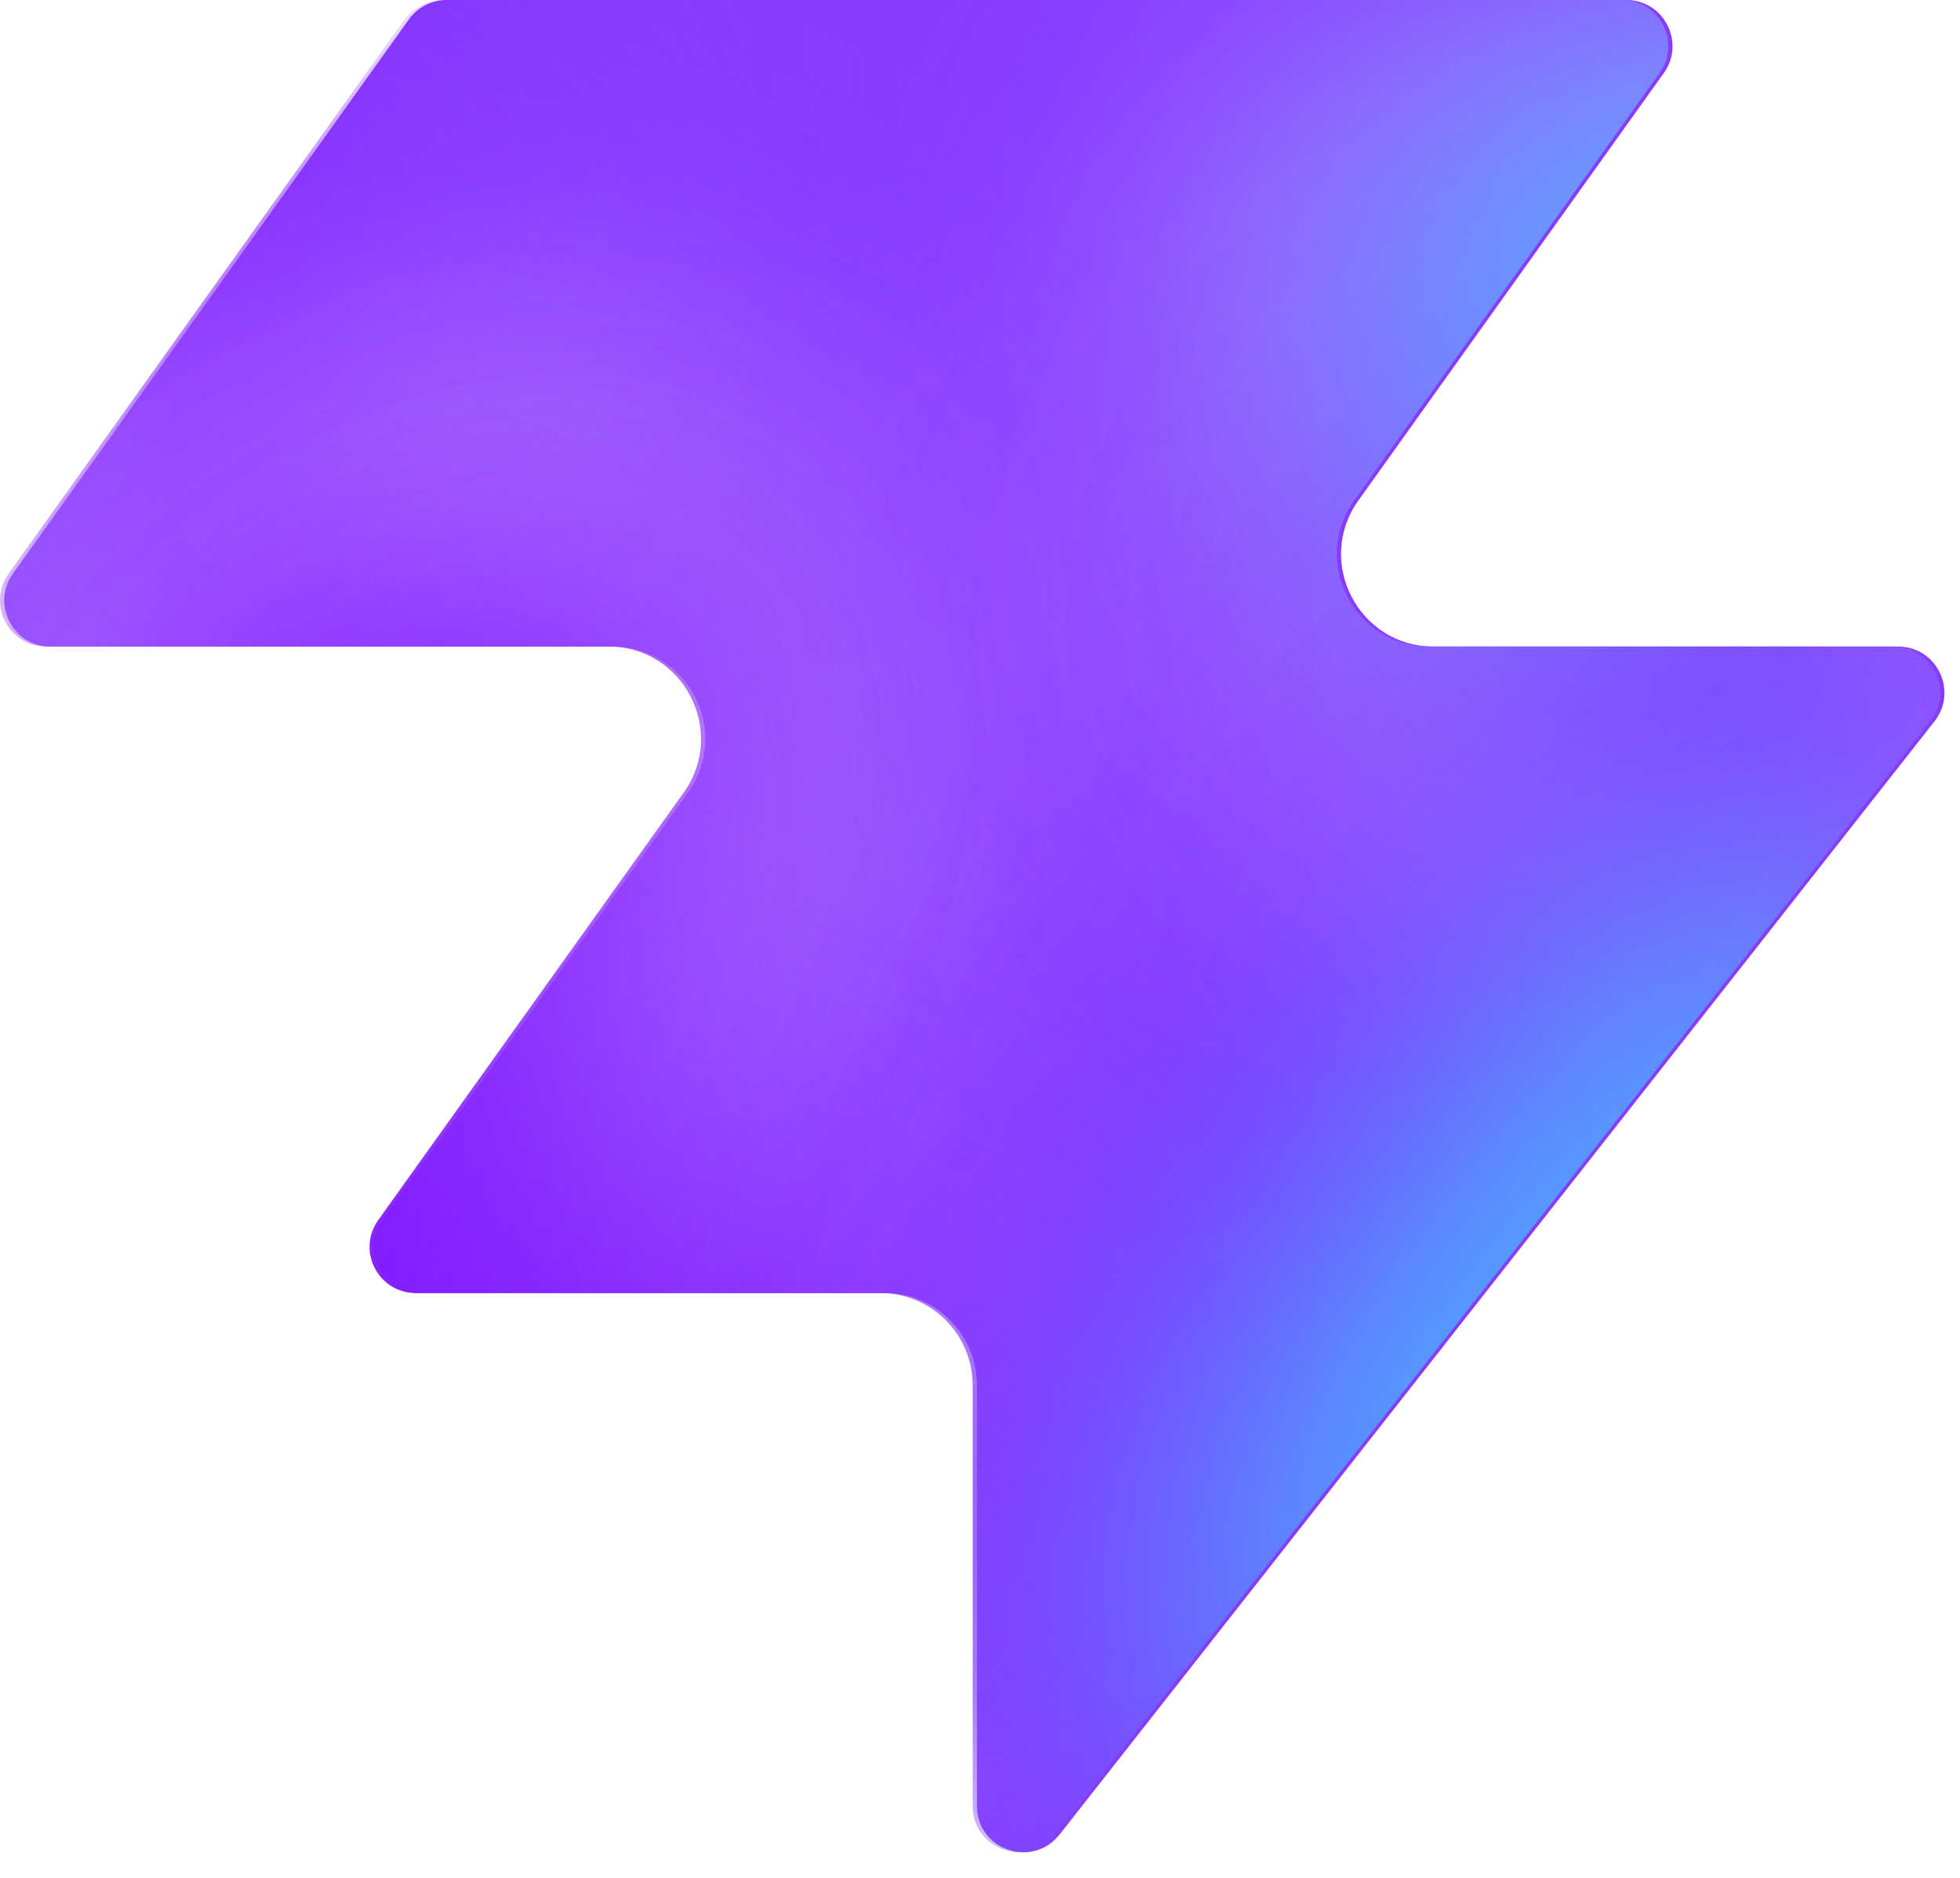
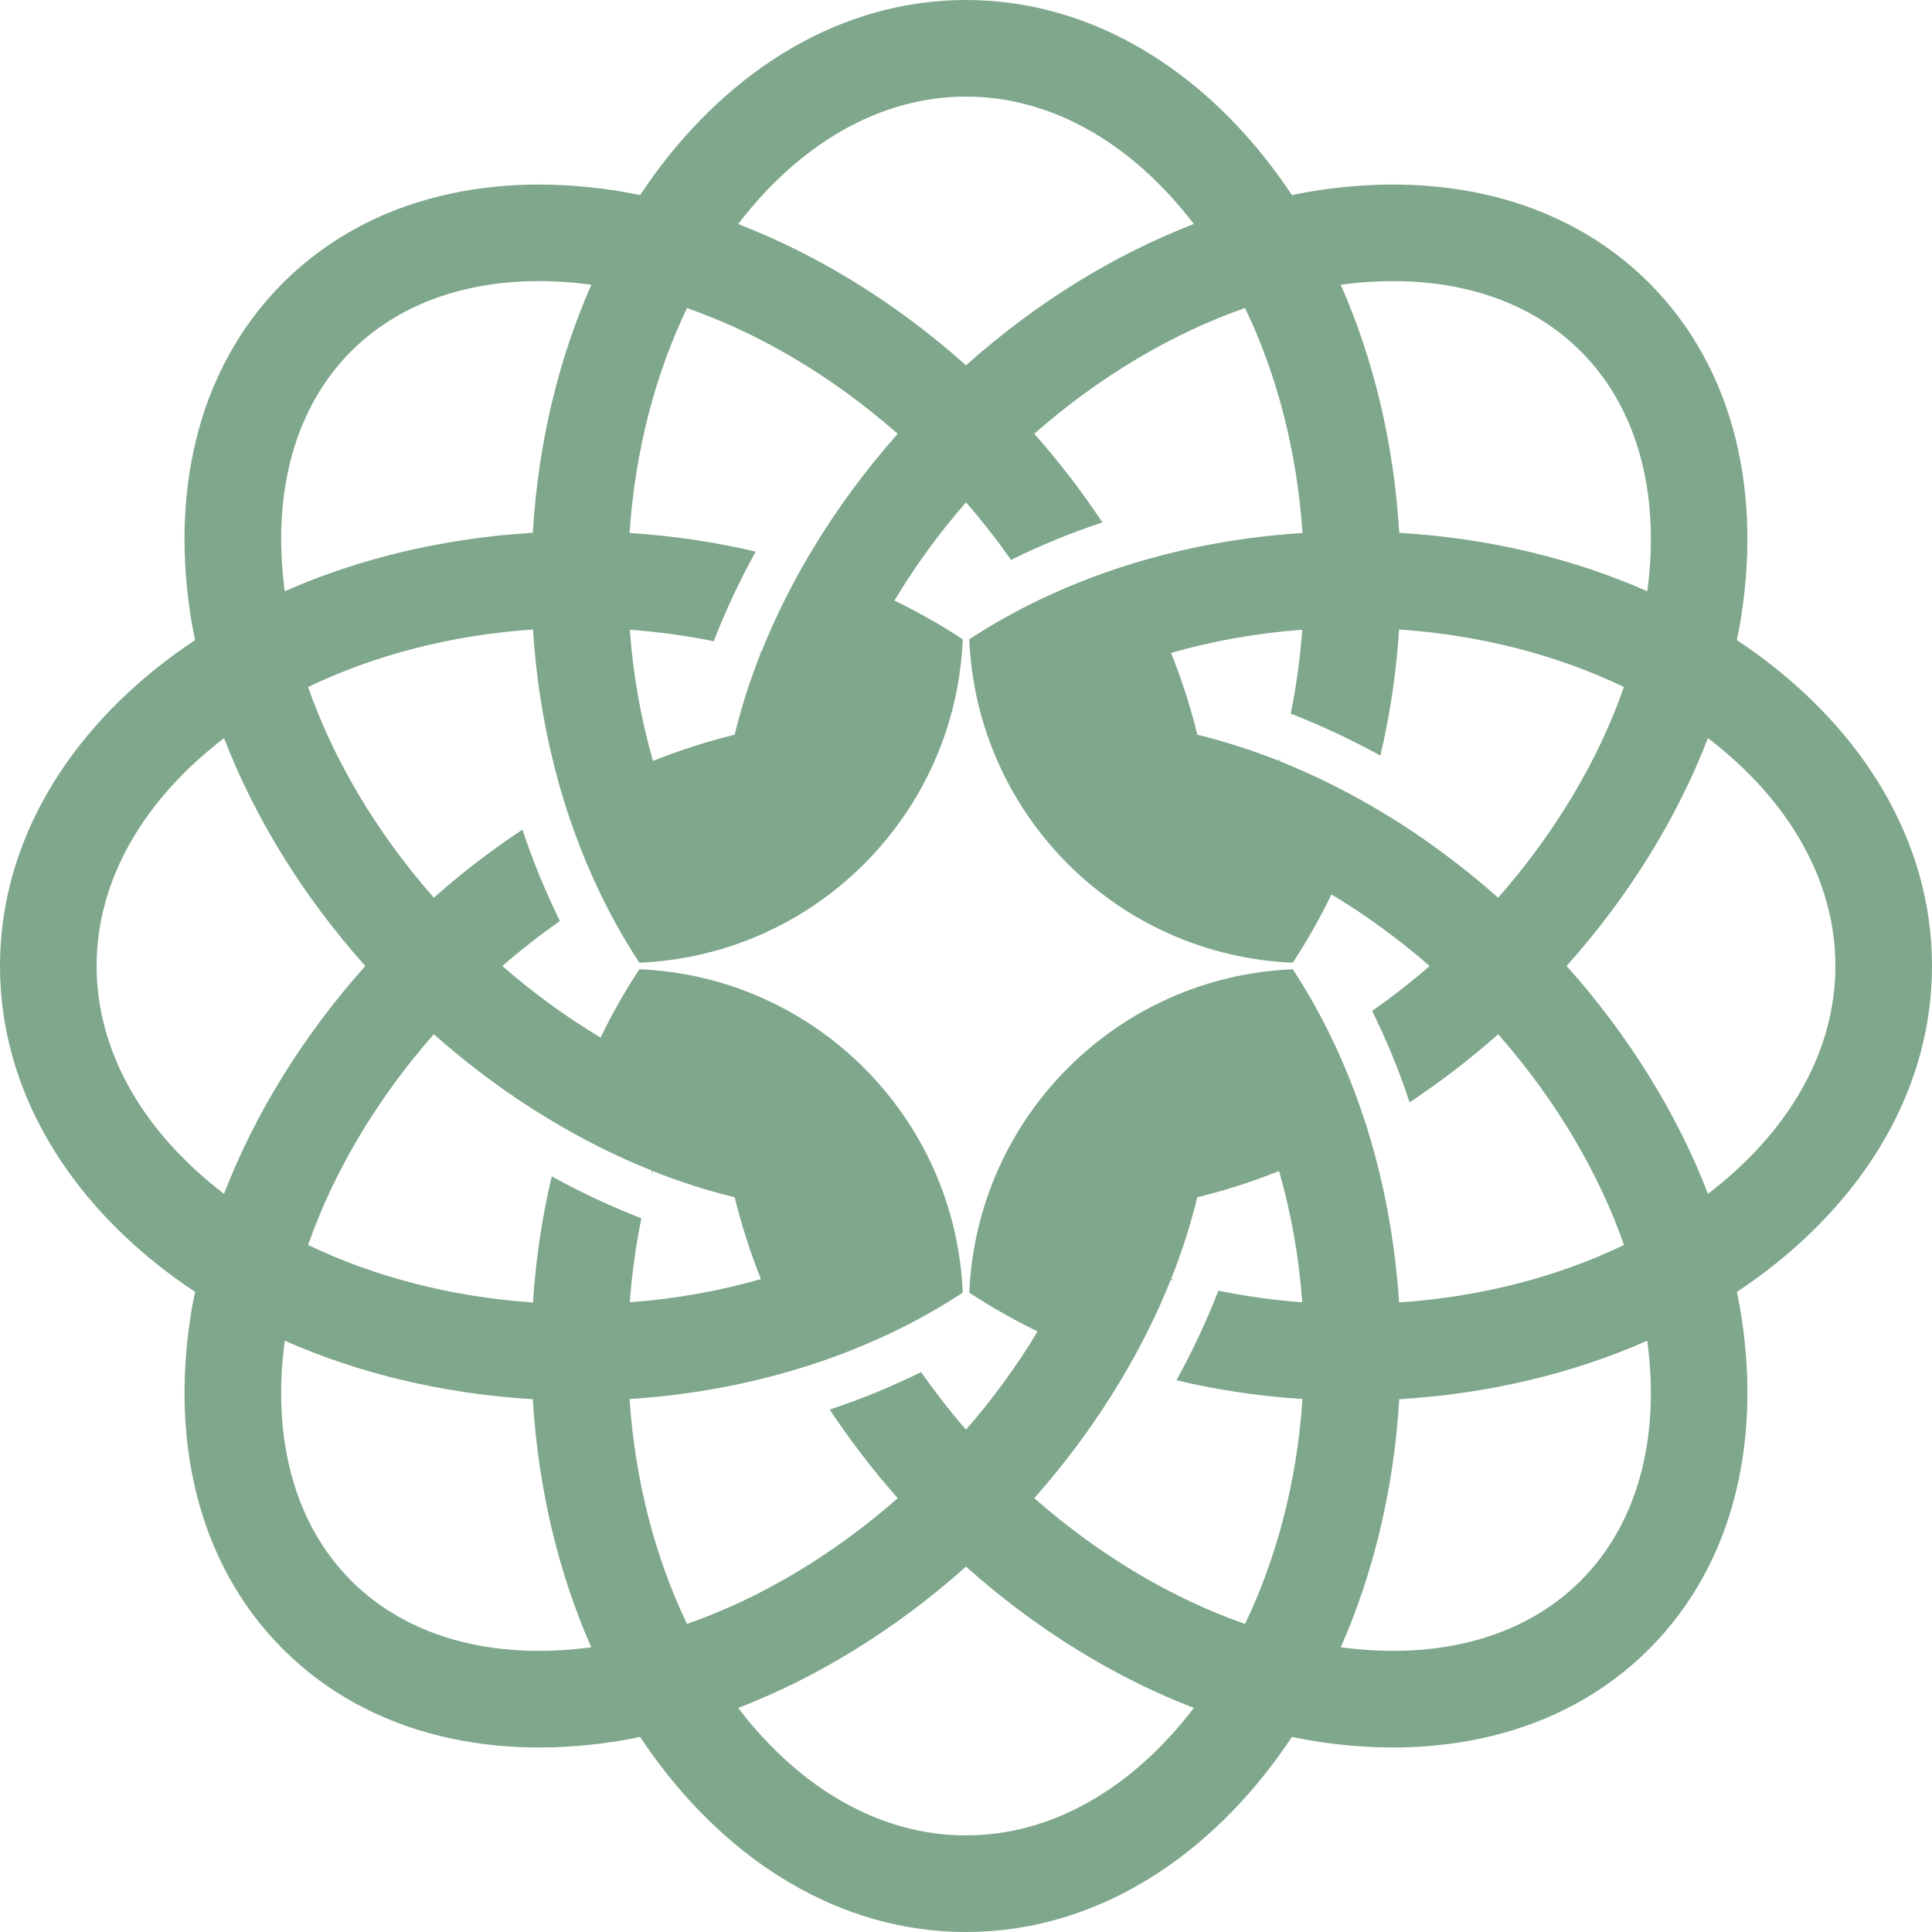
- <svg xmlns="http://www.w3.org/2000/svg" width="48" height="46" fill="none" viewBox="0 0 48 46">
-   <path fill="#863bff" d="M25.946 44.938c-.664.845-2.021.375-2.021-.698V33.937a2.26 2.26 0 0 0-2.262-2.262H10.287c-.92 0-1.456-1.04-.92-1.788l7.48-10.471c1.07-1.497 0-3.578-1.842-3.578H1.237c-.92 0-1.456-1.04-.92-1.788L10.013.474c.214-.297.556-.474.92-.474h28.894c.92 0 1.456 1.04.92 1.788l-7.48 10.471c-1.07 1.498 0 3.579 1.842 3.579h11.377c.943 0 1.473 1.088.89 1.83L25.947 44.94z" style="fill:#863bff;fill:color(display-p3 .525 .23 1);fill-opacity:1" />
-   <mask id="a" width="48" height="46" x="0" y="0" maskUnits="userSpaceOnUse" style="mask-type:alpha">
-     <path fill="#000" d="M25.842 44.938c-.664.844-2.021.375-2.021-.698V33.937a2.26 2.26 0 0 0-2.262-2.262H10.183c-.92 0-1.456-1.04-.92-1.788l7.48-10.471c1.07-1.498 0-3.579-1.842-3.579H1.133c-.92 0-1.456-1.04-.92-1.787L9.91.473c.214-.297.556-.474.92-.474h28.894c.92 0 1.456 1.04.92 1.788l-7.48 10.471c-1.07 1.498 0 3.578 1.842 3.578h11.377c.943 0 1.473 1.088.89 1.832L25.843 44.94z" style="fill:#000;fill-opacity:1" />
-   </mask>
-   <g mask="url(#a)">
-     <g filter="url(#b)">
-       <ellipse cx="5.508" cy="14.704" fill="#ede6ff" rx="5.508" ry="14.704" style="fill:#ede6ff;fill:color(display-p3 .927 .903 1);fill-opacity:1" transform="matrix(.00324 1 1 -.00324 -4.47 31.516)" />
-     </g>
-     <g filter="url(#c)">
-       <ellipse cx="10.399" cy="29.851" fill="#ede6ff" rx="10.399" ry="29.851" style="fill:#ede6ff;fill:color(display-p3 .927 .903 1);fill-opacity:1" transform="matrix(.00324 1 1 -.00324 -39.328 7.883)" />
-     </g>
-     <g filter="url(#d)">
-       <ellipse cx="5.508" cy="30.487" fill="#7e14ff" rx="5.508" ry="30.487" style="fill:#7e14ff;fill:color(display-p3 .492 .077 1);fill-opacity:1" transform="rotate(89.814 -25.913 -14.639)scale(1 -1)" />
-     </g>
-     <g filter="url(#e)">
-       <ellipse cx="5.508" cy="30.599" fill="#7e14ff" rx="5.508" ry="30.599" style="fill:#7e14ff;fill:color(display-p3 .492 .077 1);fill-opacity:1" transform="rotate(89.814 -32.644 -3.334)scale(1 -1)" />
-     </g>
-     <g filter="url(#f)">
-       <ellipse cx="5.508" cy="30.599" fill="#7e14ff" rx="5.508" ry="30.599" style="fill:#7e14ff;fill:color(display-p3 .492 .077 1);fill-opacity:1" transform="matrix(.00324 1 1 -.00324 -34.34 30.47)" />
-     </g>
-     <g filter="url(#g)">
-       <ellipse cx="14.072" cy="22.078" fill="#ede6ff" rx="14.072" ry="22.078" style="fill:#ede6ff;fill:color(display-p3 .927 .903 1);fill-opacity:1" transform="rotate(93.35 24.506 48.493)scale(-1 1)" />
-     </g>
-     <g filter="url(#h)">
-       <ellipse cx="3.47" cy="21.501" fill="#7e14ff" rx="3.47" ry="21.501" style="fill:#7e14ff;fill:color(display-p3 .492 .077 1);fill-opacity:1" transform="rotate(89.009 28.708 47.59)scale(-1 1)" />
-     </g>
-     <g filter="url(#i)">
-       <ellipse cx="3.47" cy="21.501" fill="#7e14ff" rx="3.47" ry="21.501" style="fill:#7e14ff;fill:color(display-p3 .492 .077 1);fill-opacity:1" transform="rotate(89.009 28.708 47.59)scale(-1 1)" />
-     </g>
-     <g filter="url(#j)">
-       <ellipse cx=".387" cy="8.972" fill="#7e14ff" rx="4.407" ry="29.108" style="fill:#7e14ff;fill:color(display-p3 .492 .077 1);fill-opacity:1" transform="rotate(39.51 .387 8.972)" />
-     </g>
-     <g filter="url(#k)">
-       <ellipse cx="47.523" cy="-6.092" fill="#7e14ff" rx="4.407" ry="29.108" style="fill:#7e14ff;fill:color(display-p3 .492 .077 1);fill-opacity:1" transform="rotate(37.892 47.523 -6.092)" />
-     </g>
-     <g filter="url(#l)">
-       <ellipse cx="41.412" cy="6.333" fill="#47bfff" rx="5.971" ry="9.665" style="fill:#47bfff;fill:color(display-p3 .28 .748 1);fill-opacity:1" transform="rotate(37.892 41.412 6.333)" />
-     </g>
-     <g filter="url(#m)">
-       <ellipse cx="-1.879" cy="38.332" fill="#7e14ff" rx="4.407" ry="29.108" style="fill:#7e14ff;fill:color(display-p3 .492 .077 1);fill-opacity:1" transform="rotate(37.892 -1.88 38.332)" />
-     </g>
-     <g filter="url(#n)">
-       <ellipse cx="-1.879" cy="38.332" fill="#7e14ff" rx="4.407" ry="29.108" style="fill:#7e14ff;fill:color(display-p3 .492 .077 1);fill-opacity:1" transform="rotate(37.892 -1.88 38.332)" />
-     </g>
-     <g filter="url(#o)">
-       <ellipse cx="35.651" cy="29.907" fill="#7e14ff" rx="4.407" ry="29.108" style="fill:#7e14ff;fill:color(display-p3 .492 .077 1);fill-opacity:1" transform="rotate(37.892 35.651 29.907)" />
-     </g>
-     <g filter="url(#p)">
-       <ellipse cx="38.418" cy="32.4" fill="#47bfff" rx="5.971" ry="15.297" style="fill:#47bfff;fill:color(display-p3 .28 .748 1);fill-opacity:1" transform="rotate(37.892 38.418 32.4)" />
-     </g>
-   </g>
-   <defs>
-     <filter id="b" width="60.045" height="41.654" x="-19.77" y="16.149" color-interpolation-filters="sRGB" filterUnits="userSpaceOnUse">
-       <feFlood flood-opacity="0" result="BackgroundImageFix" />
-       <feBlend in="SourceGraphic" in2="BackgroundImageFix" result="shape" />
-       <feGaussianBlur result="effect1_foregroundBlur_2002_17158" stdDeviation="7.659" />
-     </filter>
-     <filter id="c" width="90.34" height="51.437" x="-54.613" y="-7.533" color-interpolation-filters="sRGB" filterUnits="userSpaceOnUse">
-       <feFlood flood-opacity="0" result="BackgroundImageFix" />
-       <feBlend in="SourceGraphic" in2="BackgroundImageFix" result="shape" />
-       <feGaussianBlur result="effect1_foregroundBlur_2002_17158" stdDeviation="7.659" />
-     </filter>
-     <filter id="d" width="79.355" height="29.4" x="-49.64" y="2.03" color-interpolation-filters="sRGB" filterUnits="userSpaceOnUse">
-       <feFlood flood-opacity="0" result="BackgroundImageFix" />
-       <feBlend in="SourceGraphic" in2="BackgroundImageFix" result="shape" />
-       <feGaussianBlur result="effect1_foregroundBlur_2002_17158" stdDeviation="4.596" />
-     </filter>
-     <filter id="e" width="79.579" height="29.4" x="-45.045" y="20.029" color-interpolation-filters="sRGB" filterUnits="userSpaceOnUse">
-       <feFlood flood-opacity="0" result="BackgroundImageFix" />
-       <feBlend in="SourceGraphic" in2="BackgroundImageFix" result="shape" />
-       <feGaussianBlur result="effect1_foregroundBlur_2002_17158" stdDeviation="4.596" />
-     </filter>
-     <filter id="f" width="79.579" height="29.4" x="-43.513" y="21.178" color-interpolation-filters="sRGB" filterUnits="userSpaceOnUse">
-       <feFlood flood-opacity="0" result="BackgroundImageFix" />
-       <feBlend in="SourceGraphic" in2="BackgroundImageFix" result="shape" />
-       <feGaussianBlur result="effect1_foregroundBlur_2002_17158" stdDeviation="4.596" />
-     </filter>
-     <filter id="g" width="74.749" height="58.852" x="15.756" y="-17.901" color-interpolation-filters="sRGB" filterUnits="userSpaceOnUse">
-       <feFlood flood-opacity="0" result="BackgroundImageFix" />
-       <feBlend in="SourceGraphic" in2="BackgroundImageFix" result="shape" />
-       <feGaussianBlur result="effect1_foregroundBlur_2002_17158" stdDeviation="7.659" />
-     </filter>
-     <filter id="h" width="61.377" height="25.362" x="23.548" y="2.284" color-interpolation-filters="sRGB" filterUnits="userSpaceOnUse">
-       <feFlood flood-opacity="0" result="BackgroundImageFix" />
-       <feBlend in="SourceGraphic" in2="BackgroundImageFix" result="shape" />
-       <feGaussianBlur result="effect1_foregroundBlur_2002_17158" stdDeviation="4.596" />
-     </filter>
-     <filter id="i" width="61.377" height="25.362" x="23.548" y="2.284" color-interpolation-filters="sRGB" filterUnits="userSpaceOnUse">
-       <feFlood flood-opacity="0" result="BackgroundImageFix" />
-       <feBlend in="SourceGraphic" in2="BackgroundImageFix" result="shape" />
-       <feGaussianBlur result="effect1_foregroundBlur_2002_17158" stdDeviation="4.596" />
-     </filter>
-     <filter id="j" width="56.045" height="63.649" x="-27.636" y="-22.853" color-interpolation-filters="sRGB" filterUnits="userSpaceOnUse">
-       <feFlood flood-opacity="0" result="BackgroundImageFix" />
-       <feBlend in="SourceGraphic" in2="BackgroundImageFix" result="shape" />
-       <feGaussianBlur result="effect1_foregroundBlur_2002_17158" stdDeviation="4.596" />
-     </filter>
-     <filter id="k" width="54.814" height="64.646" x="20.116" y="-38.415" color-interpolation-filters="sRGB" filterUnits="userSpaceOnUse">
-       <feFlood flood-opacity="0" result="BackgroundImageFix" />
-       <feBlend in="SourceGraphic" in2="BackgroundImageFix" result="shape" />
-       <feGaussianBlur result="effect1_foregroundBlur_2002_17158" stdDeviation="4.596" />
-     </filter>
-     <filter id="l" width="33.541" height="35.313" x="24.641" y="-11.323" color-interpolation-filters="sRGB" filterUnits="userSpaceOnUse">
-       <feFlood flood-opacity="0" result="BackgroundImageFix" />
-       <feBlend in="SourceGraphic" in2="BackgroundImageFix" result="shape" />
-       <feGaussianBlur result="effect1_foregroundBlur_2002_17158" stdDeviation="4.596" />
-     </filter>
-     <filter id="m" width="54.814" height="64.646" x="-29.286" y="6.009" color-interpolation-filters="sRGB" filterUnits="userSpaceOnUse">
-       <feFlood flood-opacity="0" result="BackgroundImageFix" />
-       <feBlend in="SourceGraphic" in2="BackgroundImageFix" result="shape" />
-       <feGaussianBlur result="effect1_foregroundBlur_2002_17158" stdDeviation="4.596" />
-     </filter>
-     <filter id="n" width="54.814" height="64.646" x="-29.286" y="6.009" color-interpolation-filters="sRGB" filterUnits="userSpaceOnUse">
-       <feFlood flood-opacity="0" result="BackgroundImageFix" />
-       <feBlend in="SourceGraphic" in2="BackgroundImageFix" result="shape" />
-       <feGaussianBlur result="effect1_foregroundBlur_2002_17158" stdDeviation="4.596" />
-     </filter>
-     <filter id="o" width="54.814" height="64.646" x="8.244" y="-2.416" color-interpolation-filters="sRGB" filterUnits="userSpaceOnUse">
-       <feFlood flood-opacity="0" result="BackgroundImageFix" />
-       <feBlend in="SourceGraphic" in2="BackgroundImageFix" result="shape" />
-       <feGaussianBlur result="effect1_foregroundBlur_2002_17158" stdDeviation="4.596" />
-     </filter>
-     <filter id="p" width="39.409" height="43.623" x="18.713" y="10.588" color-interpolation-filters="sRGB" filterUnits="userSpaceOnUse">
-       <feFlood flood-opacity="0" result="BackgroundImageFix" />
-       <feBlend in="SourceGraphic" in2="BackgroundImageFix" result="shape" />
-       <feGaussianBlur result="effect1_foregroundBlur_2002_17158" stdDeviation="4.596" />
-     </filter>
-   </defs>
+ <svg xmlns="http://www.w3.org/2000/svg" width="40" height="40" viewBox="0 0 40 40" fill="none">
+   <path fill-rule="evenodd" clip-rule="evenodd" d="M20 0C17.392 1.99605e-07 15.118 1.456 13.534 3.634C13.438 3.766 13.344 3.902 13.252 4.04C13.156 4.021 13.06 4 12.965 3.983C10.312 3.515 7.679 4.037 5.857 5.858C4.036 7.68 3.514 10.313 3.982 12.966C3.999 13.062 4.021 13.157 4.04 13.253C3.902 13.344 3.766 13.438 3.634 13.534C1.456 15.118 0 17.392 0 20C0 22.608 1.456 24.882 3.634 26.466C3.766 26.562 3.902 26.656 4.04 26.747C4.021 26.843 3.999 26.939 3.982 27.035C3.514 29.688 4.037 32.321 5.858 34.143C7.68 35.964 10.312 36.486 12.965 36.018C13.061 36.001 13.156 35.979 13.252 35.96C13.344 36.098 13.438 36.234 13.534 36.366C15.118 38.544 17.392 40 20 40C22.608 40 24.882 38.544 26.466 36.366C26.562 36.233 26.657 36.098 26.749 35.96C26.845 35.979 26.94 36.001 27.035 36.018C29.688 36.486 32.32 35.963 34.142 34.142C35.963 32.32 36.484 29.688 36.017 27.035C36 26.94 35.979 26.844 35.96 26.748C36.098 26.657 36.234 26.562 36.366 26.466C38.544 24.882 40 22.608 40 20C40 17.392 38.544 15.118 36.366 13.534C36.233 13.438 36.097 13.344 35.959 13.252C35.978 13.156 35.999 13.06 36.016 12.965C36.484 10.312 35.963 7.679 34.142 5.857C32.32 4.036 29.687 3.515 27.034 3.983C26.939 4 26.844 4.021 26.749 4.04C26.657 3.902 26.562 3.766 26.466 3.634C24.882 1.456 22.608 3.54835e-07 20 0ZM20 32.435C21.465 33.743 23.081 34.73 24.717 35.361C23.422 37.056 21.752 38 20 38C18.248 38 16.578 37.056 15.283 35.361C16.919 34.73 18.535 33.743 20 32.435ZM34.105 27.758C34.38 29.807 33.89 31.564 32.727 32.727C31.565 33.89 29.808 34.379 27.759 34.105C28.436 32.571 28.859 30.824 28.97 28.969C30.825 28.858 32.572 28.435 34.105 27.758ZM5.896 27.758C7.429 28.435 9.176 28.858 11.031 28.969C11.142 30.824 11.565 32.571 12.242 34.105C10.193 34.379 8.436 33.891 7.272 32.728C6.109 31.565 5.621 29.807 5.896 27.758ZM26.482 24.245C26.726 25.096 26.892 26.007 26.962 26.962C26.364 26.918 25.784 26.836 25.225 26.722C24.983 27.347 24.692 27.968 24.357 28.577C25.193 28.775 26.067 28.908 26.967 28.965C26.85 30.691 26.423 32.277 25.777 33.622C24.302 33.106 22.796 32.233 21.414 31.018C22.098 30.246 22.691 29.432 23.192 28.597C23.605 27.909 23.956 27.207 24.238 26.5H24.311C24.289 26.494 24.267 26.488 24.246 26.482C24.47 25.919 24.651 25.352 24.789 24.788C25.352 24.65 25.919 24.47 26.482 24.245ZM25.777 6.377C26.424 7.722 26.85 9.309 26.967 11.035C25.735 11.113 24.553 11.331 23.449 11.668C22.701 11.897 21.989 12.181 21.322 12.515C20.884 12.735 20.465 12.975 20.068 13.236C20.221 16.869 23.131 19.779 26.765 19.932C27.057 19.487 27.326 19.015 27.566 18.518C28.26 18.934 28.943 19.429 29.599 20C29.211 20.338 28.812 20.646 28.408 20.93C28.706 21.53 28.966 22.163 29.184 22.822C29.813 22.406 30.428 21.936 31.018 21.413C32.233 22.795 33.107 24.301 33.623 25.776C32.278 26.423 30.692 26.849 28.966 26.966C28.899 25.924 28.733 24.917 28.48 23.963C28.233 23.034 27.901 22.156 27.498 21.346C27.275 20.898 27.03 20.471 26.765 20.067C23.132 20.22 20.222 23.13 20.068 26.763C20.513 27.055 20.985 27.325 21.482 27.565C21.066 28.26 20.572 28.943 20 29.599C19.662 29.211 19.354 28.811 19.07 28.407C18.47 28.705 17.837 28.965 17.178 29.183C17.595 29.812 18.064 30.428 18.587 31.018C17.205 32.233 15.699 33.106 14.224 33.622C13.578 32.277 13.151 30.691 13.034 28.965C14.28 28.886 15.475 28.664 16.589 28.32C17.308 28.099 17.992 27.825 18.635 27.507C19.09 27.281 19.523 27.032 19.933 26.763C19.779 23.131 16.869 20.221 13.237 20.067C12.944 20.512 12.675 20.985 12.435 21.482C11.74 21.066 11.056 20.572 10.4 20C10.789 19.662 11.188 19.352 11.593 19.068C11.296 18.468 11.035 17.836 10.817 17.177C10.187 17.593 9.572 18.063 8.982 18.586C7.767 17.204 6.894 15.699 6.378 14.224C7.723 13.577 9.309 13.15 11.035 13.033C11.113 14.265 11.331 15.448 11.668 16.552C11.889 17.276 12.165 17.966 12.484 18.614C12.713 19.076 12.964 19.516 13.237 19.932C16.869 19.778 19.78 16.869 19.933 13.236C19.488 12.943 19.015 12.674 18.518 12.434C18.934 11.739 19.428 11.056 20 10.4C20.338 10.789 20.648 11.188 20.932 11.592C21.532 11.295 22.164 11.034 22.823 10.816C22.407 10.186 21.936 9.571 21.413 8.981C22.795 7.766 24.302 6.893 25.777 6.377ZM8.981 21.413C9.733 22.079 10.524 22.66 11.336 23.152C12.045 23.583 12.77 23.946 13.5 24.238V24.311C13.506 24.29 13.512 24.268 13.518 24.247C14.081 24.471 14.648 24.651 15.211 24.789C15.349 25.352 15.53 25.919 15.754 26.482C14.904 26.726 13.993 26.892 13.039 26.962C13.083 26.364 13.165 25.783 13.279 25.224C12.654 24.981 12.033 24.692 11.423 24.356C11.225 25.192 11.092 26.066 11.035 26.966C9.309 26.849 7.724 26.422 6.379 25.776C6.895 24.301 7.766 22.795 8.981 21.413ZM35.361 15.282C37.056 16.577 38 18.248 38 20C38 21.751 37.056 23.422 35.362 24.717C34.731 23.081 33.743 21.464 32.435 19.999C33.743 18.534 34.73 16.918 35.361 15.282ZM4.639 15.283C5.27 16.919 6.256 18.535 7.563 20C6.256 21.465 5.269 23.081 4.638 24.717C2.944 23.422 2 21.751 2 20C2 18.248 2.945 16.578 4.639 15.283ZM28.966 13.033C30.691 13.15 32.278 13.578 33.622 14.224C33.106 15.699 32.233 17.204 31.018 18.586C30.272 17.925 29.488 17.347 28.682 16.856C27.967 16.422 27.236 16.056 26.5 15.762V15.69C26.494 15.711 26.488 15.733 26.482 15.754C25.919 15.53 25.353 15.349 24.79 15.211C24.652 14.648 24.47 14.081 24.246 13.518C25.097 13.274 26.008 13.108 26.962 13.038C26.918 13.636 26.837 14.216 26.723 14.775C27.348 15.018 27.969 15.308 28.579 15.644C28.777 14.807 28.909 13.933 28.966 13.033ZM14.224 6.378C15.699 6.894 17.204 7.766 18.586 8.981C17.925 9.727 17.348 10.512 16.857 11.318C16.423 12.033 16.056 12.764 15.762 13.5H15.692C15.713 13.506 15.733 13.511 15.753 13.517C15.528 14.08 15.348 14.647 15.21 15.211C14.647 15.349 14.082 15.53 13.519 15.754C13.275 14.903 13.109 13.992 13.039 13.038C13.637 13.082 14.218 13.162 14.777 13.276C15.02 12.651 15.309 12.03 15.645 11.421C14.808 11.223 13.934 11.092 13.034 11.035C13.151 9.309 13.578 7.723 14.224 6.378ZM27.758 5.895C29.807 5.62 31.564 6.109 32.727 7.272C33.89 8.435 34.38 10.193 34.105 12.241C32.572 11.564 30.825 11.142 28.97 11.031C28.859 9.176 28.435 7.428 27.758 5.895ZM7.271 7.272C8.435 6.109 10.194 5.619 12.243 5.895C11.566 7.429 11.142 9.176 11.031 11.031C9.176 11.142 7.429 11.564 5.896 12.241C5.621 10.193 6.109 8.435 7.271 7.272ZM20 2C21.751 2 23.422 2.944 24.717 4.638C23.081 5.269 21.465 6.256 20 7.563C18.535 6.256 16.919 5.27 15.283 4.639C16.578 2.945 18.248 2 20 2Z" fill="#7FA78C" />
</svg>
